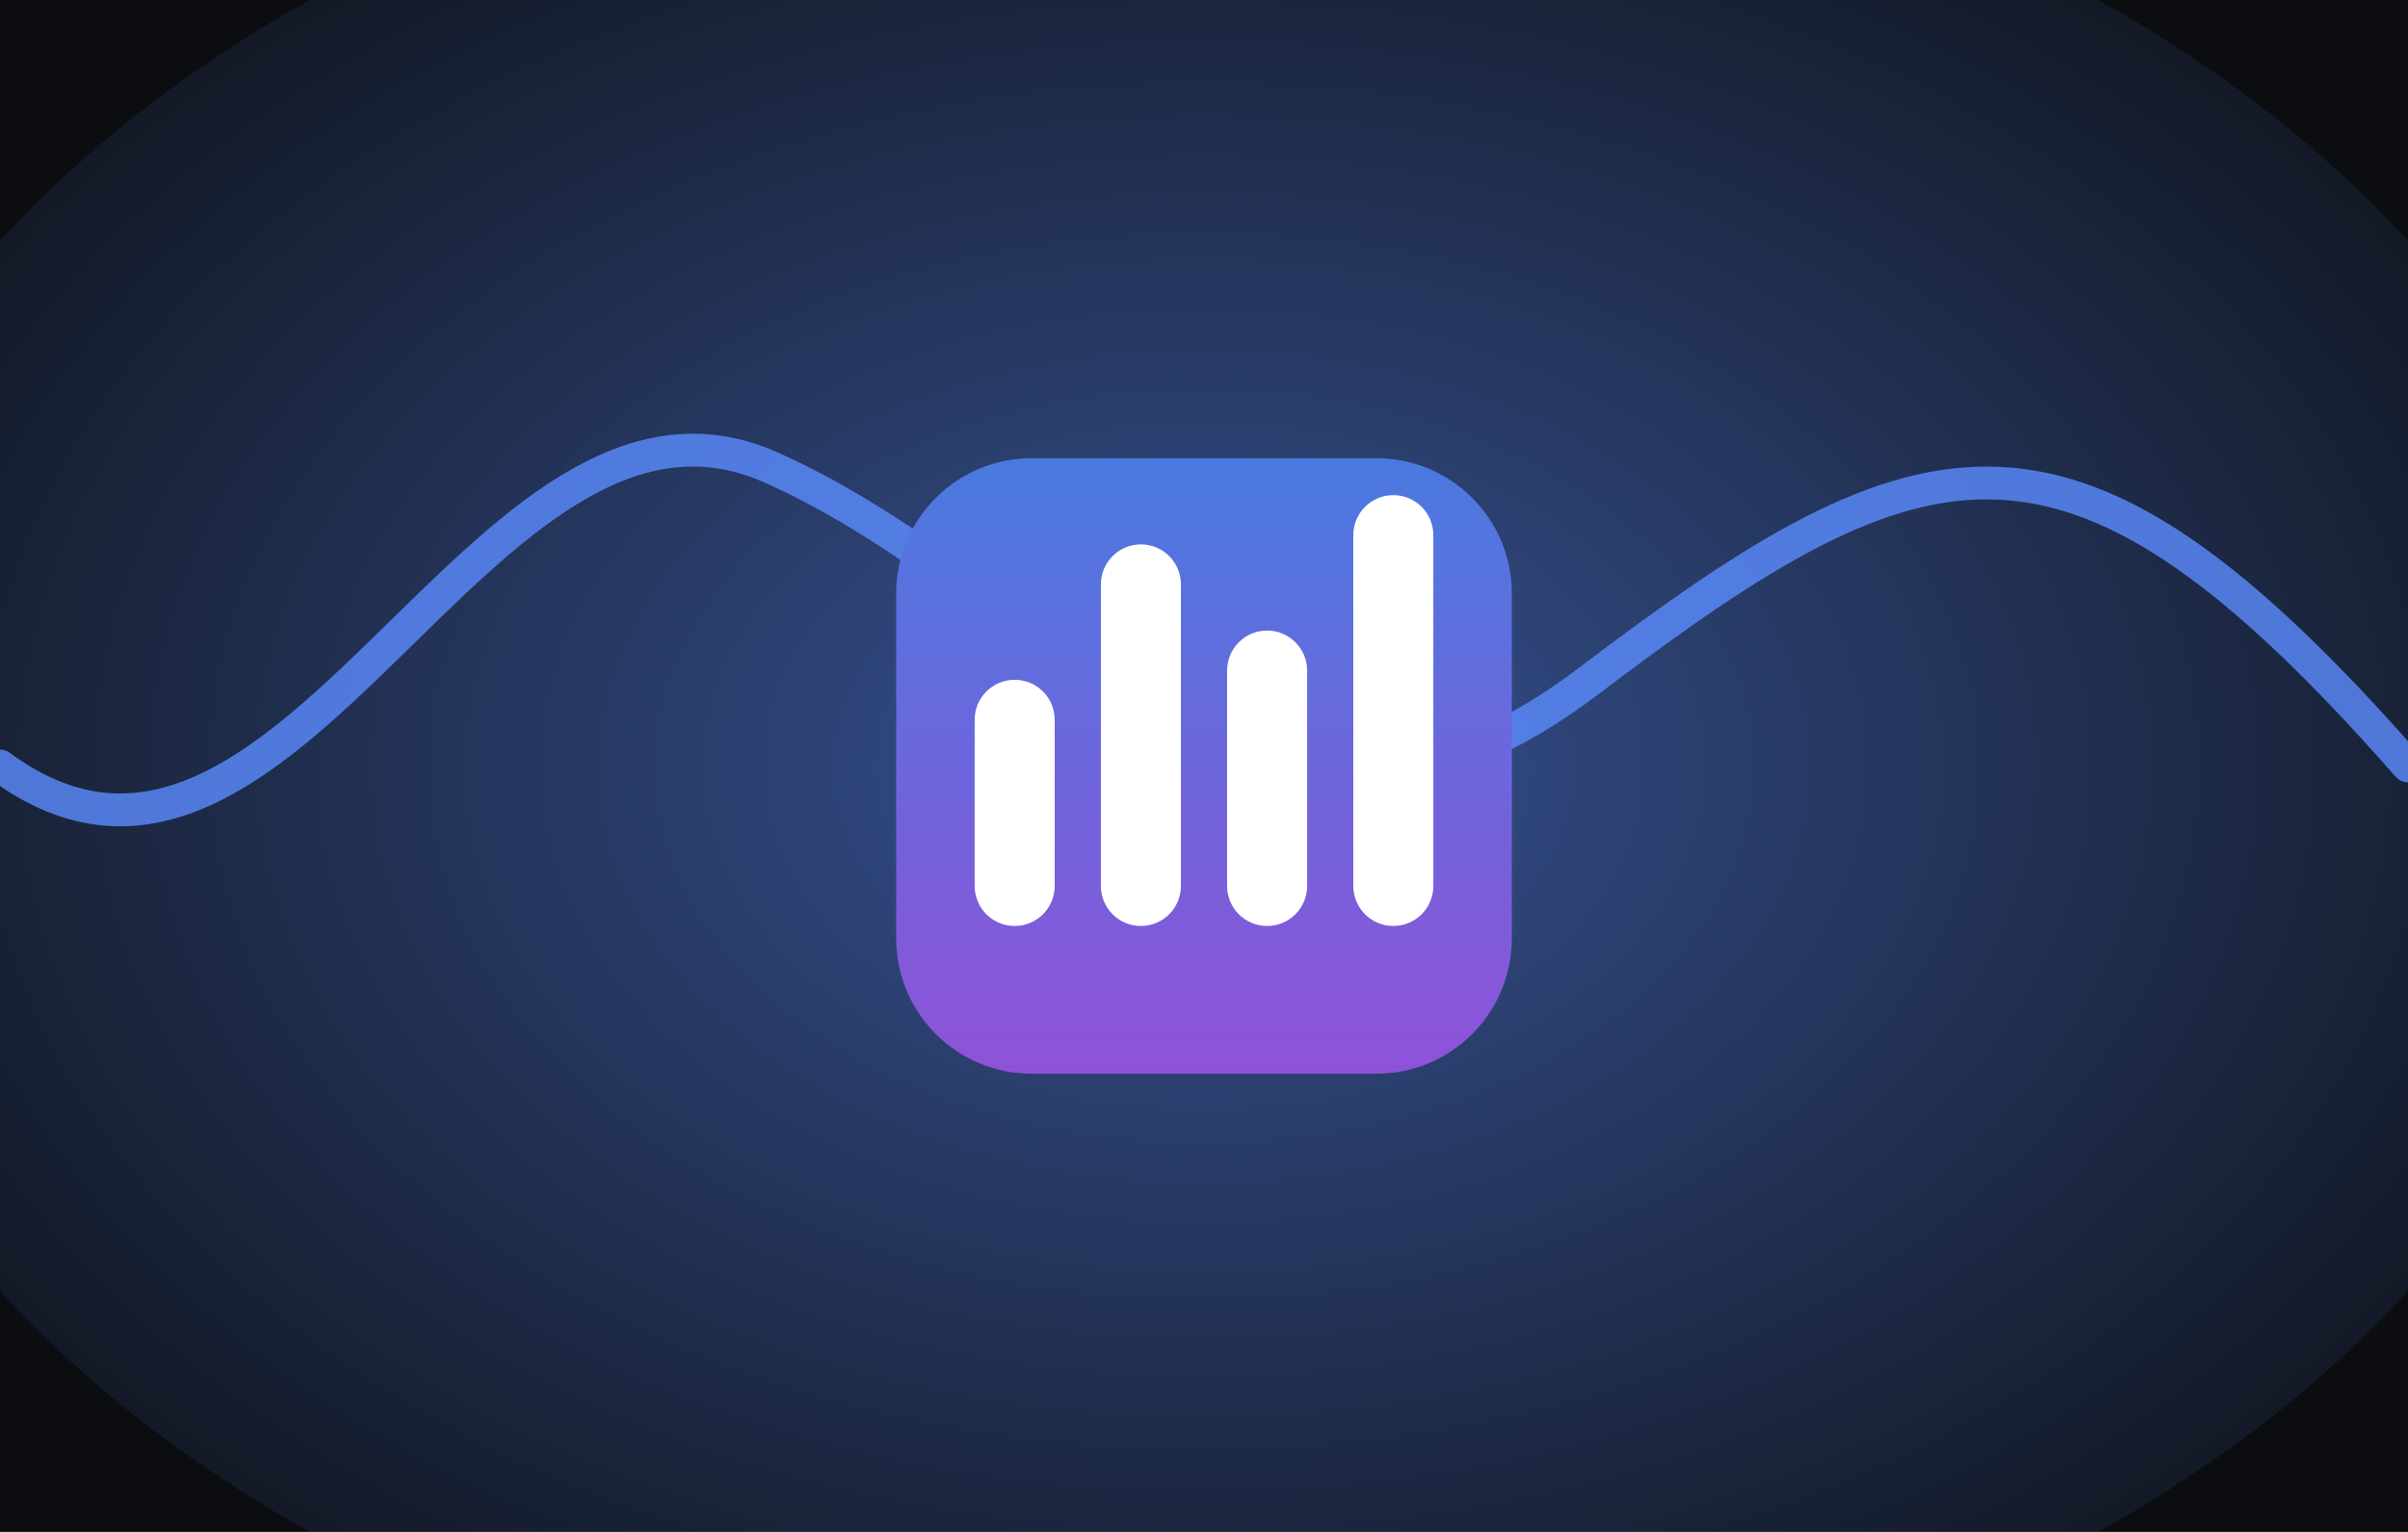
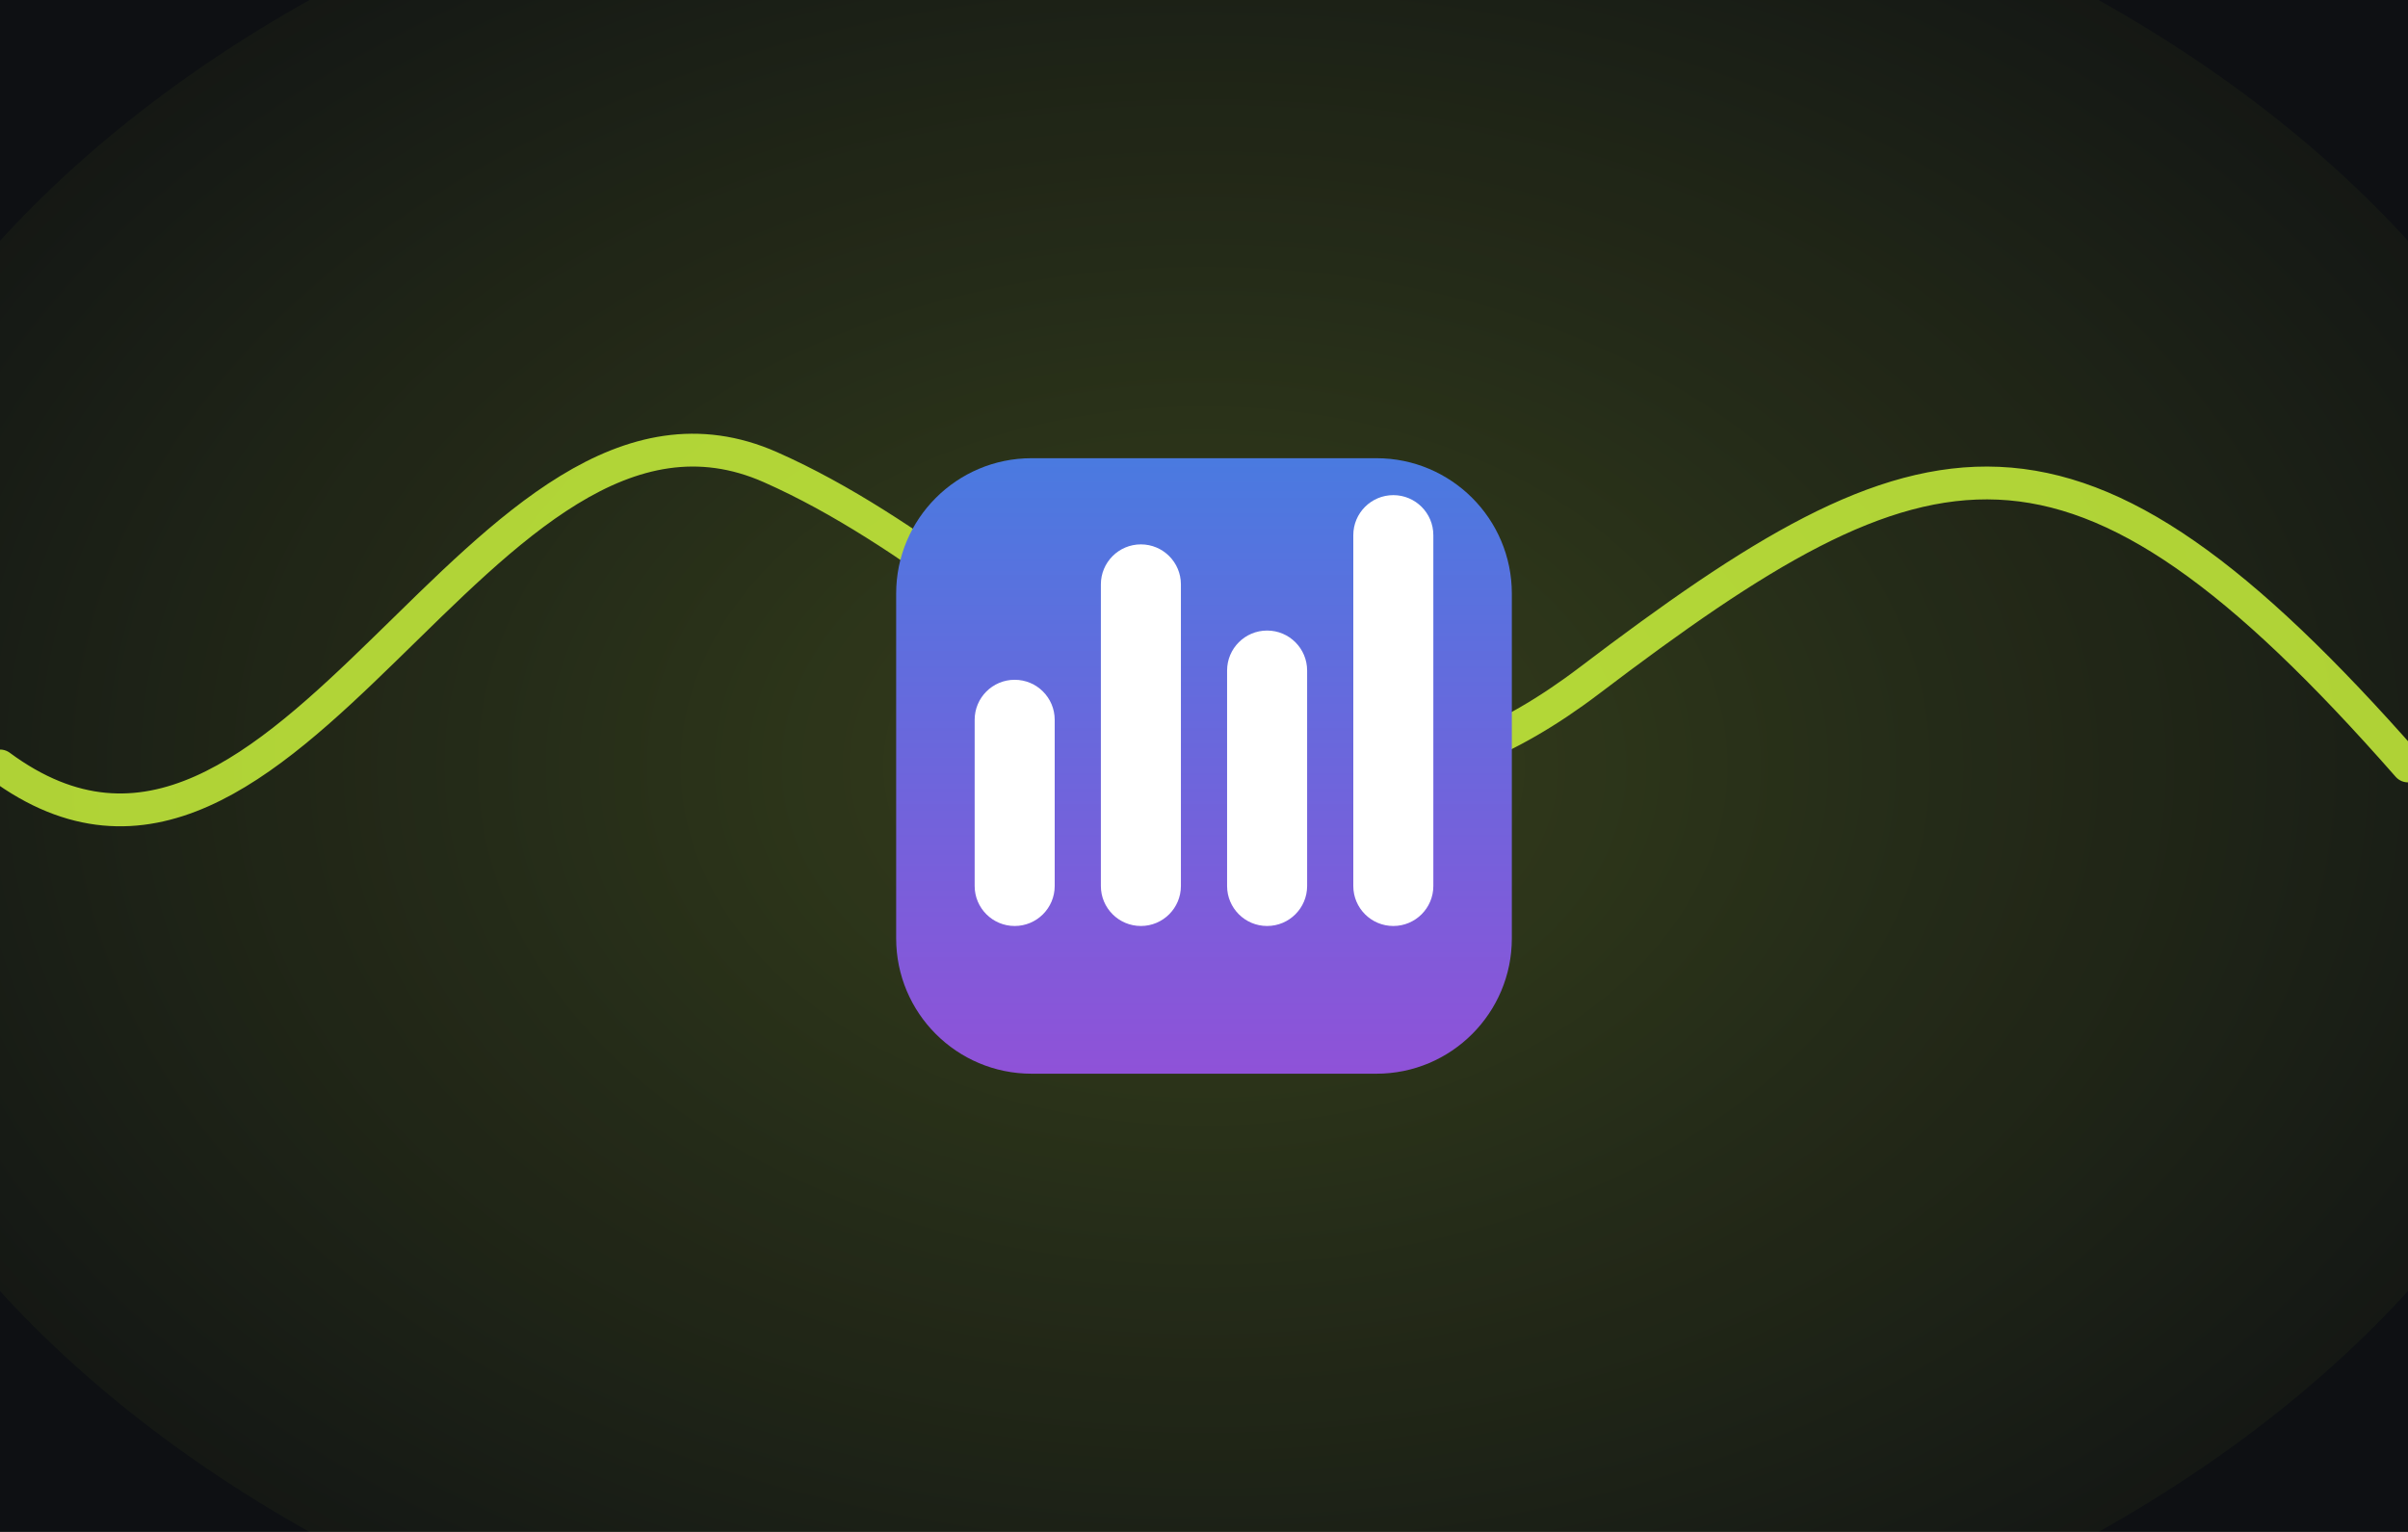
<svg xmlns="http://www.w3.org/2000/svg" width="440" height="280" viewBox="0 0 440 280">
  <defs>
    <linearGradient id="tile" x1="0" y1="0" x2="0" y2="1">
      <stop offset="0" stop-color="#4a7ae0" />
      <stop offset="1" stop-color="#8f52d8" />
    </linearGradient>
    <radialGradient id="glow" cx="0.5" cy="0.5" r="0.6">
-       <stop offset="0" stop-color="#5b8cff" stop-opacity="0.55" />
-       <stop offset="1" stop-color="#5b8cff" stop-opacity="0" />
+       <stop offset="0" stop-color="#d4ff3f" stop-opacity="0.2" />
+       <stop offset="1" stop-color="#d4ff3f" stop-opacity="0" />
    </radialGradient>
  </defs>
-   <rect width="440" height="280" fill="#0b0d10" />
+   <rect width="440" height="280" fill="#0e1013" />
  <ellipse cx="220" cy="140" rx="260" ry="180" fill="url(#glow)" />
-   <path d="M 0 140 C 52.8 179 88 62 140.8 85.4 S 228.8 171.2 290.4 124.4 S 378.4 69.8 440 140" fill="none" stroke="#5b8cff" stroke-width="6" stroke-linecap="round" opacity="0.8" />
+   <path d="M 0 140 C 52.8 179 88 62 140.8 85.4 S 228.8 171.2 290.4 124.4 S 378.4 69.8 440 140" fill="none" stroke="#d4ff3f" stroke-width="6" stroke-linecap="round" opacity="0.8" />
  <rect x="163.75" y="83.75" width="112.5" height="112.5" rx="24.75" fill="url(#tile)" />
  <rect x="178.094" y="124.25" width="14.625" height="45" rx="7.312" fill="#ffffff" />
  <rect x="201.156" y="99.5" width="14.625" height="69.75" rx="7.312" fill="#ffffff" />
  <rect x="224.219" y="115.25" width="14.625" height="54" rx="7.312" fill="#ffffff" />
  <rect x="247.281" y="90.5" width="14.625" height="78.75" rx="7.312" fill="#ffffff" />
</svg>
